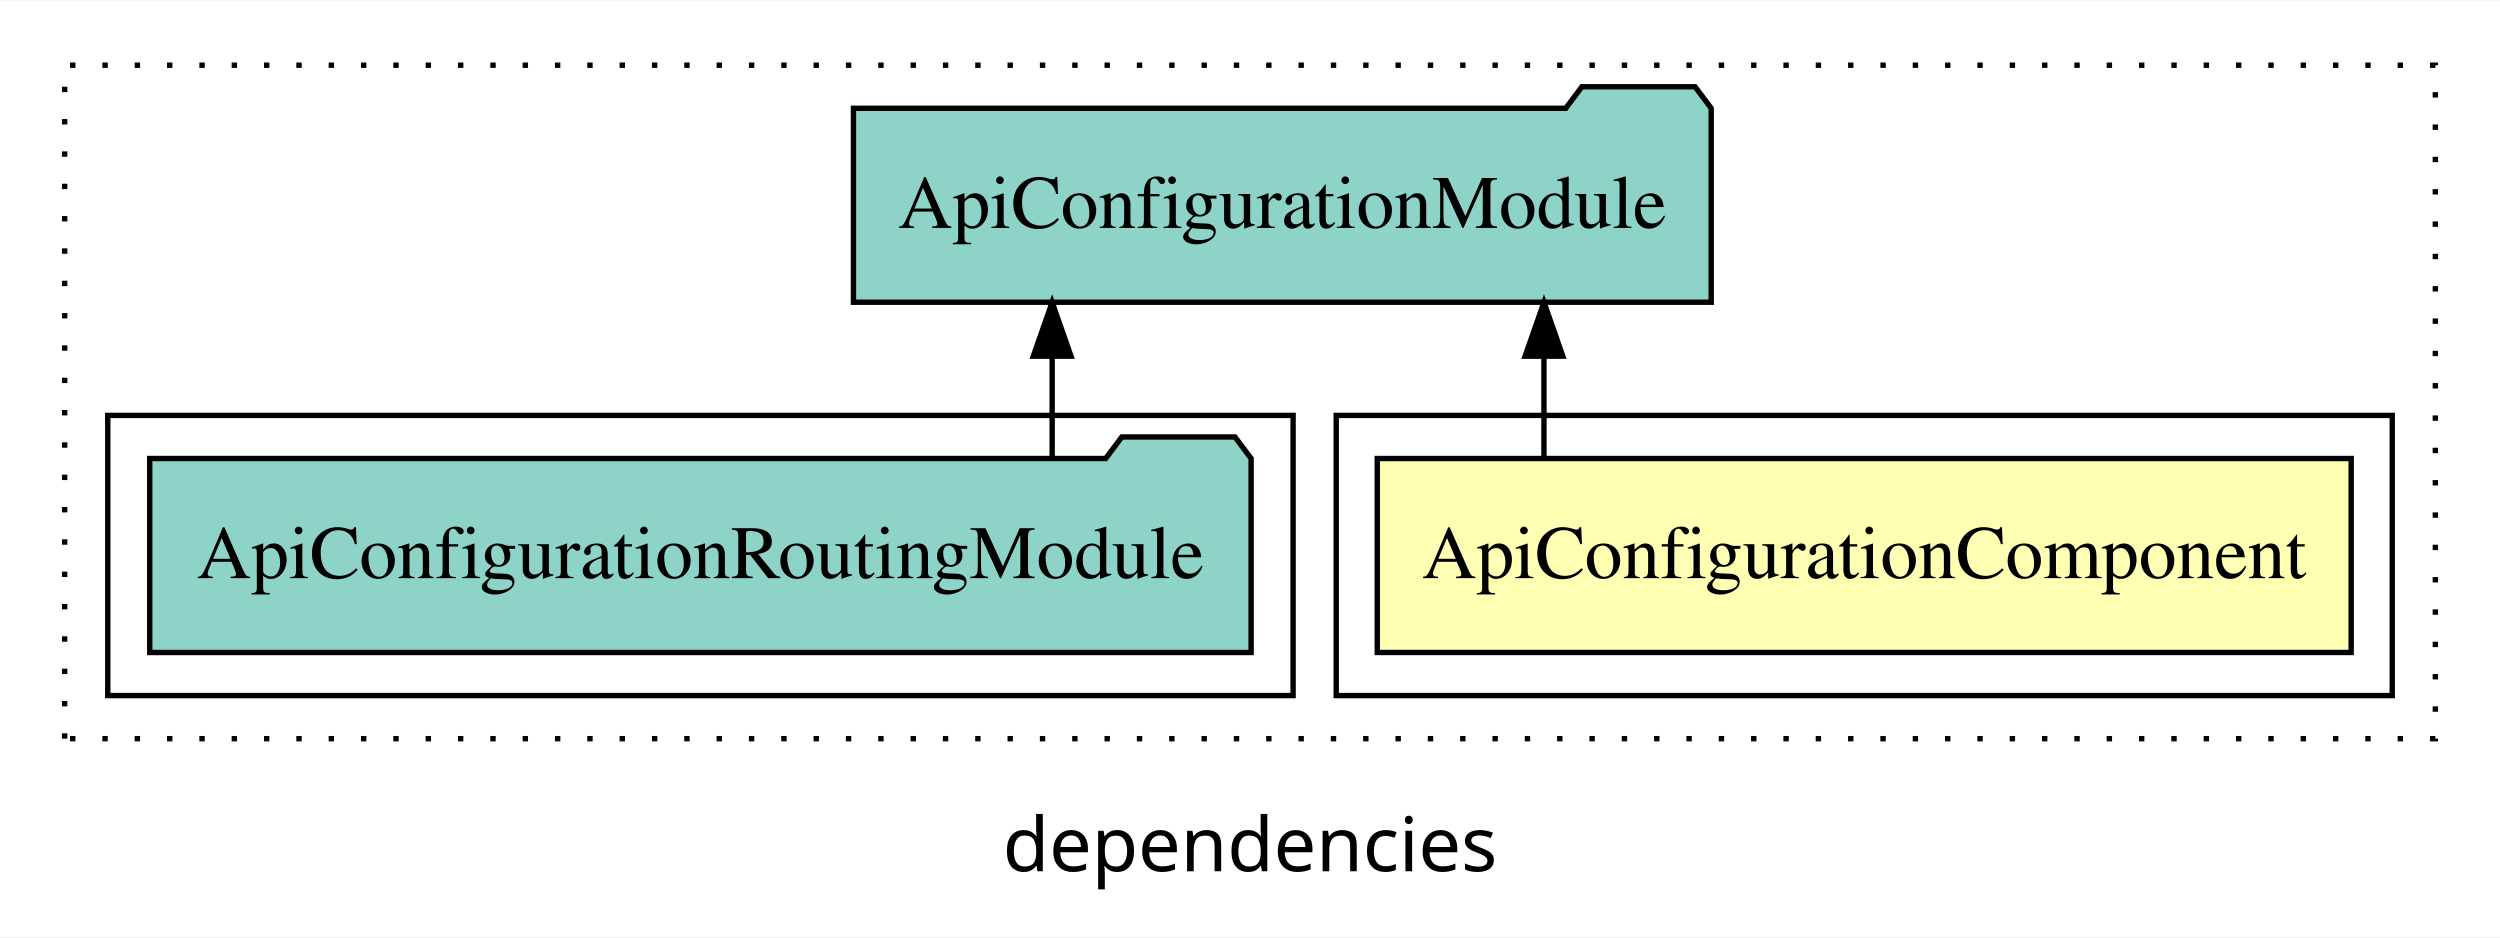
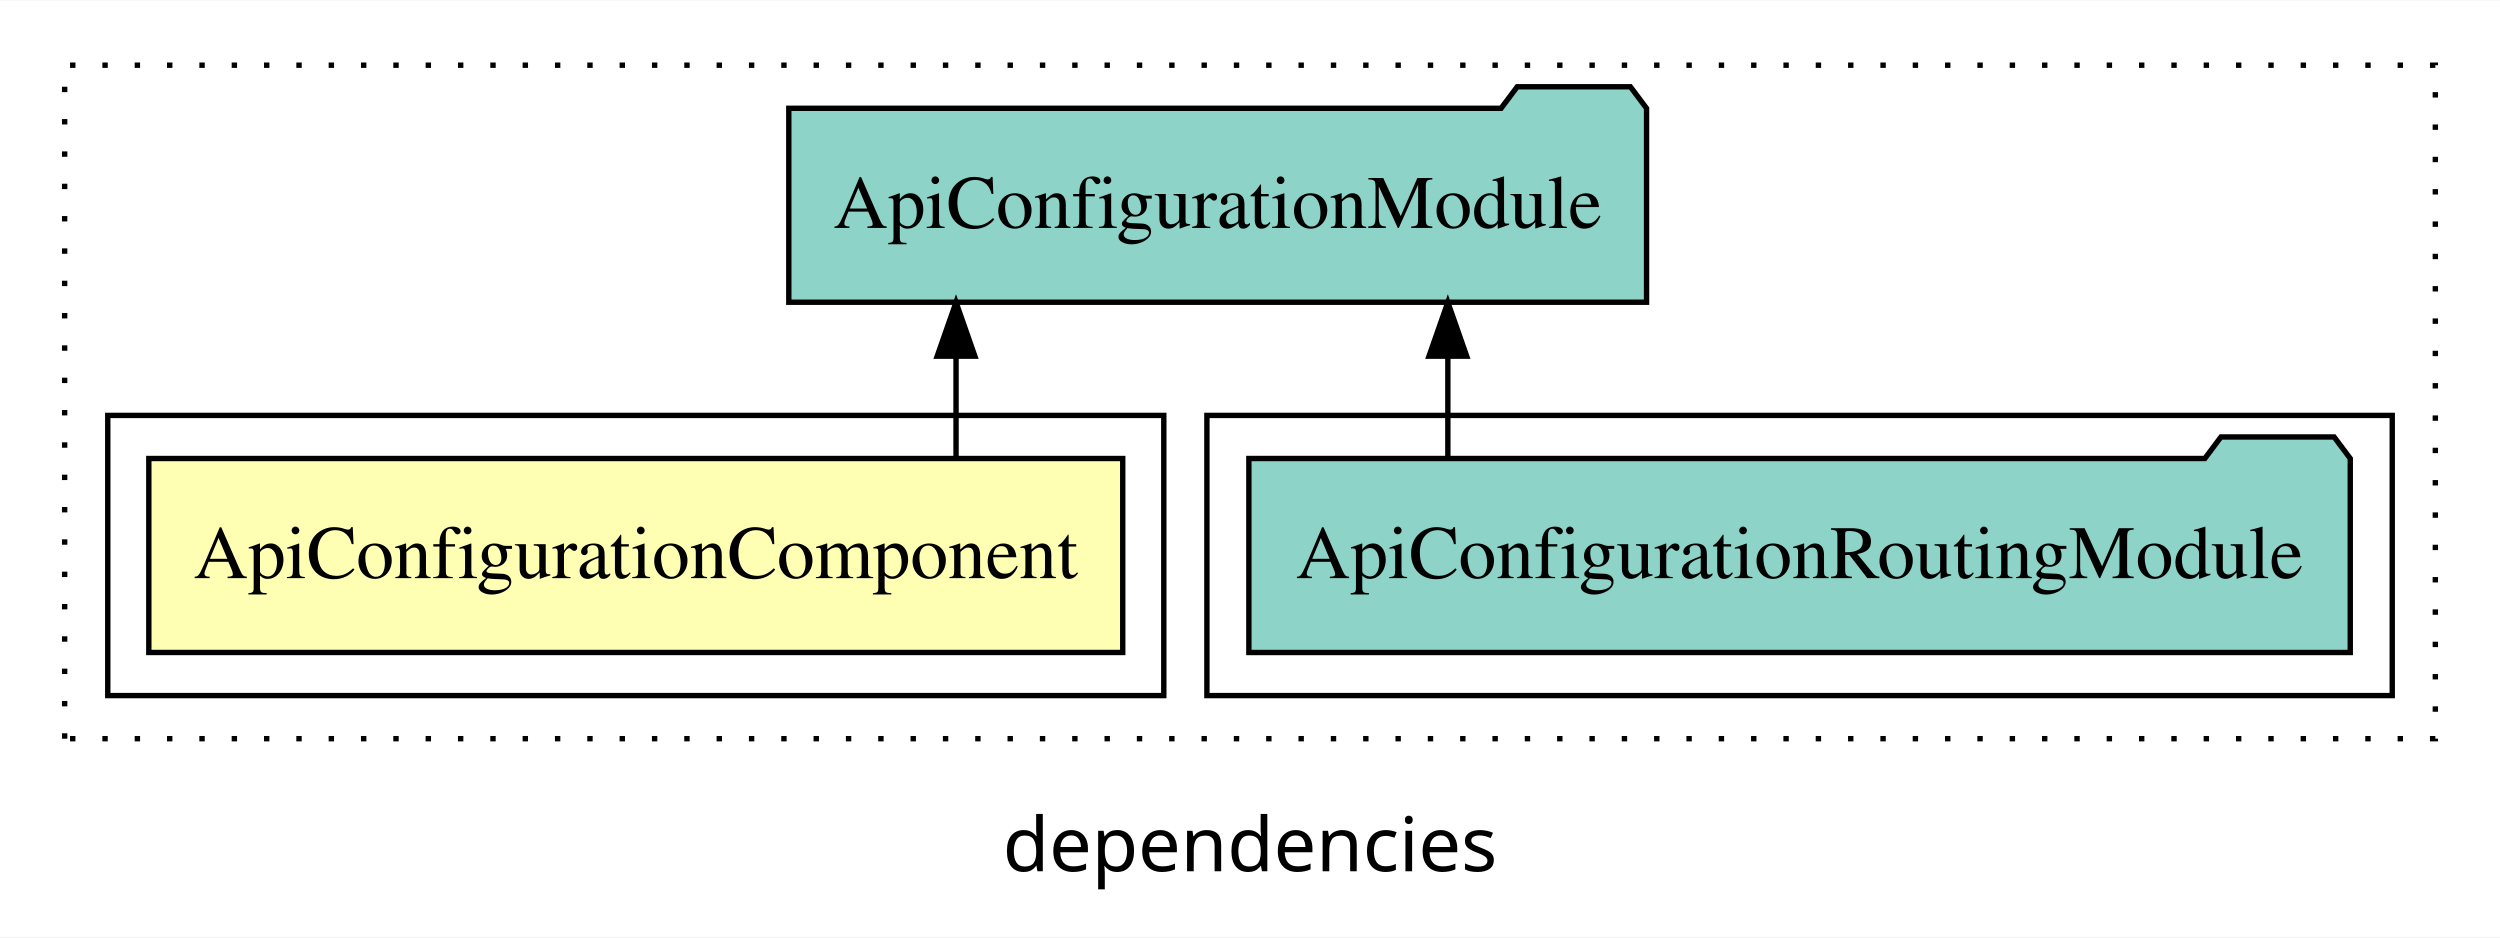
<svg xmlns="http://www.w3.org/2000/svg" width="464pt" height="174pt" viewBox="0.00 0.00 464.00 173.80">
  <g id="graph0" class="graph" transform="scale(1 1) rotate(0) translate(4 169.8)">
    <polygon fill="white" stroke="transparent" points="-4,4 -4,-169.8 460,-169.8 460,4 -4,4" />
    <text text-anchor="middle" x="228" y="-8.2" font-family="sans-serif" font-size="14.00">dependencies</text>
    <g id="clust1" class="cluster">
      <polygon fill="none" stroke="black" stroke-dasharray="1,5" points="8,-32.8 8,-157.8 448,-157.8 448,-32.8 8,-32.8" />
    </g>
+     <g id="clust4" class="cluster">
+       <polygon fill="none" stroke="black" points="220,-40.8 220,-92.8 440,-92.8 440,-40.8 220,-40.8" />
+     </g>
    <g id="clust2" class="cluster">
-       <polygon fill="none" stroke="black" points="244,-40.8 244,-92.8 440,-92.8 440,-40.8 244,-40.8" />
-     </g>
-     <g id="clust4" class="cluster">
-       <polygon fill="none" stroke="black" points="16,-40.8 16,-92.8 236,-92.8 236,-40.8 16,-40.8" />
+       <polygon fill="none" stroke="black" points="16,-40.8 16,-92.8 212,-92.8 212,-40.8 16,-40.8" />
    </g>
    <g id="node1" class="node">
-       <polygon fill="#ffffb3" stroke="black" points="432.38,-84.8 251.62,-84.8 251.62,-48.8 432.38,-48.8 432.38,-84.8" />
-       <text text-anchor="middle" x="342" y="-62.6" font-family="Times,serif" font-size="14.00">ApiConfigurationComponent</text>
+       <polygon fill="#ffffb3" stroke="black" points="204.38,-84.8 23.62,-84.8 23.62,-48.8 204.38,-48.8 204.38,-84.8" />
+       <text text-anchor="middle" x="114" y="-62.6" font-family="Times,serif" font-size="14.00">ApiConfigurationComponent</text>
    </g>
    <g id="node2" class="node">
-       <polygon fill="#8dd3c7" stroke="black" points="313.6,-149.8 310.6,-153.8 289.6,-153.8 286.6,-149.8 154.4,-149.8 154.4,-113.8 313.6,-113.8 313.6,-149.8" />
-       <text text-anchor="middle" x="234" y="-127.6" font-family="Times,serif" font-size="14.00">ApiConfigurationModule</text>
+       <polygon fill="#8dd3c7" stroke="black" points="301.6,-149.8 298.6,-153.8 277.6,-153.8 274.6,-149.8 142.4,-149.8 142.4,-113.8 301.6,-113.8 301.6,-149.8" />
+       <text text-anchor="middle" x="222" y="-127.6" font-family="Times,serif" font-size="14.00">ApiConfigurationModule</text>
    </g>
    <g id="edge1" class="edge">
-       <path fill="none" stroke="black" d="M282.56,-84.91C282.56,-84.91 282.56,-103.79 282.56,-103.79" />
-       <polygon fill="black" stroke="black" points="279.06,-103.79 282.56,-113.79 286.06,-103.79 279.06,-103.79" />
+       <path fill="none" stroke="black" d="M173.44,-84.91C173.44,-84.91 173.44,-103.79 173.44,-103.79" />
+       <polygon fill="black" stroke="black" points="169.94,-103.79 173.44,-113.79 176.94,-103.79 169.94,-103.79" />
    </g>
    <g id="node3" class="node">
-       <polygon fill="#8dd3c7" stroke="black" points="228.21,-84.8 225.21,-88.8 204.21,-88.8 201.21,-84.8 23.79,-84.8 23.79,-48.8 228.21,-48.8 228.21,-84.8" />
-       <text text-anchor="middle" x="126" y="-62.6" font-family="Times,serif" font-size="14.00">ApiConfigurationRoutingModule</text>
+       <polygon fill="#8dd3c7" stroke="black" points="432.21,-84.8 429.21,-88.8 408.21,-88.8 405.21,-84.8 227.79,-84.8 227.79,-48.8 432.21,-48.8 432.21,-84.8" />
+       <text text-anchor="middle" x="330" y="-62.6" font-family="Times,serif" font-size="14.00">ApiConfigurationRoutingModule</text>
    </g>
    <g id="edge2" class="edge">
-       <path fill="none" stroke="black" d="M191.28,-84.91C191.28,-84.91 191.28,-103.79 191.28,-103.79" />
-       <polygon fill="black" stroke="black" points="187.78,-103.79 191.28,-113.79 194.78,-103.79 187.78,-103.79" />
+       <path fill="none" stroke="black" d="M264.72,-84.91C264.72,-84.91 264.72,-103.79 264.72,-103.79" />
+       <polygon fill="black" stroke="black" points="261.22,-103.79 264.72,-113.79 268.22,-103.79 261.22,-103.79" />
    </g>
  </g>
</svg>
